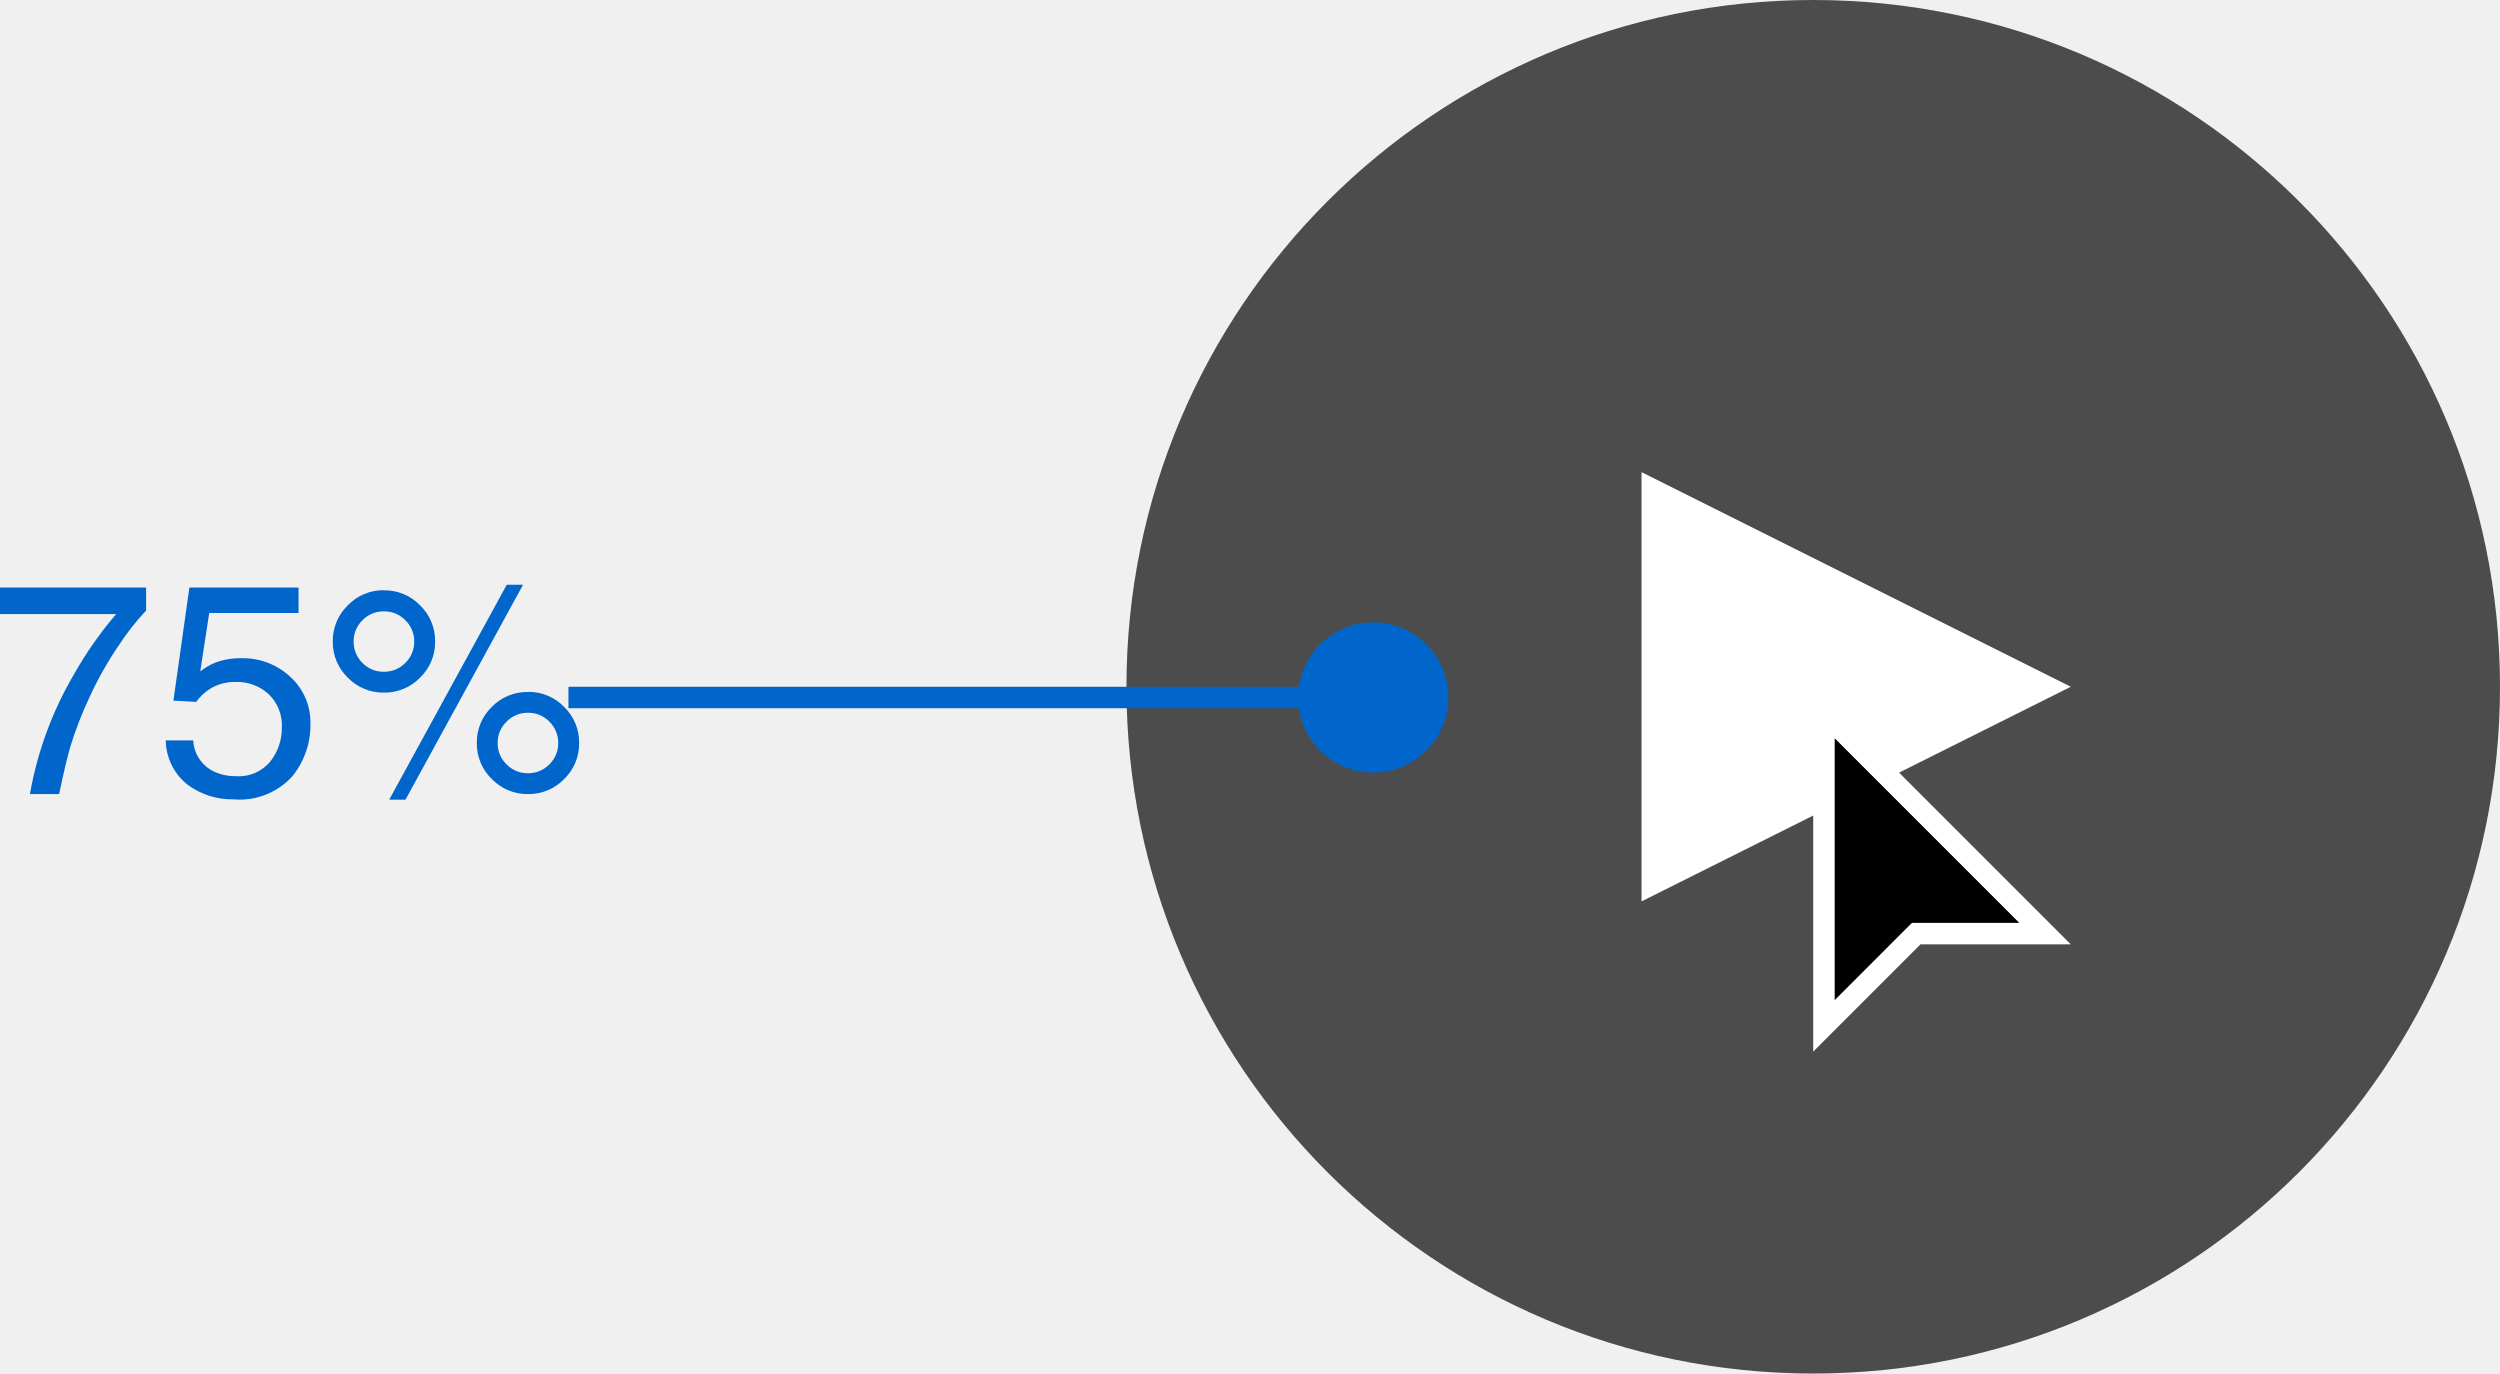
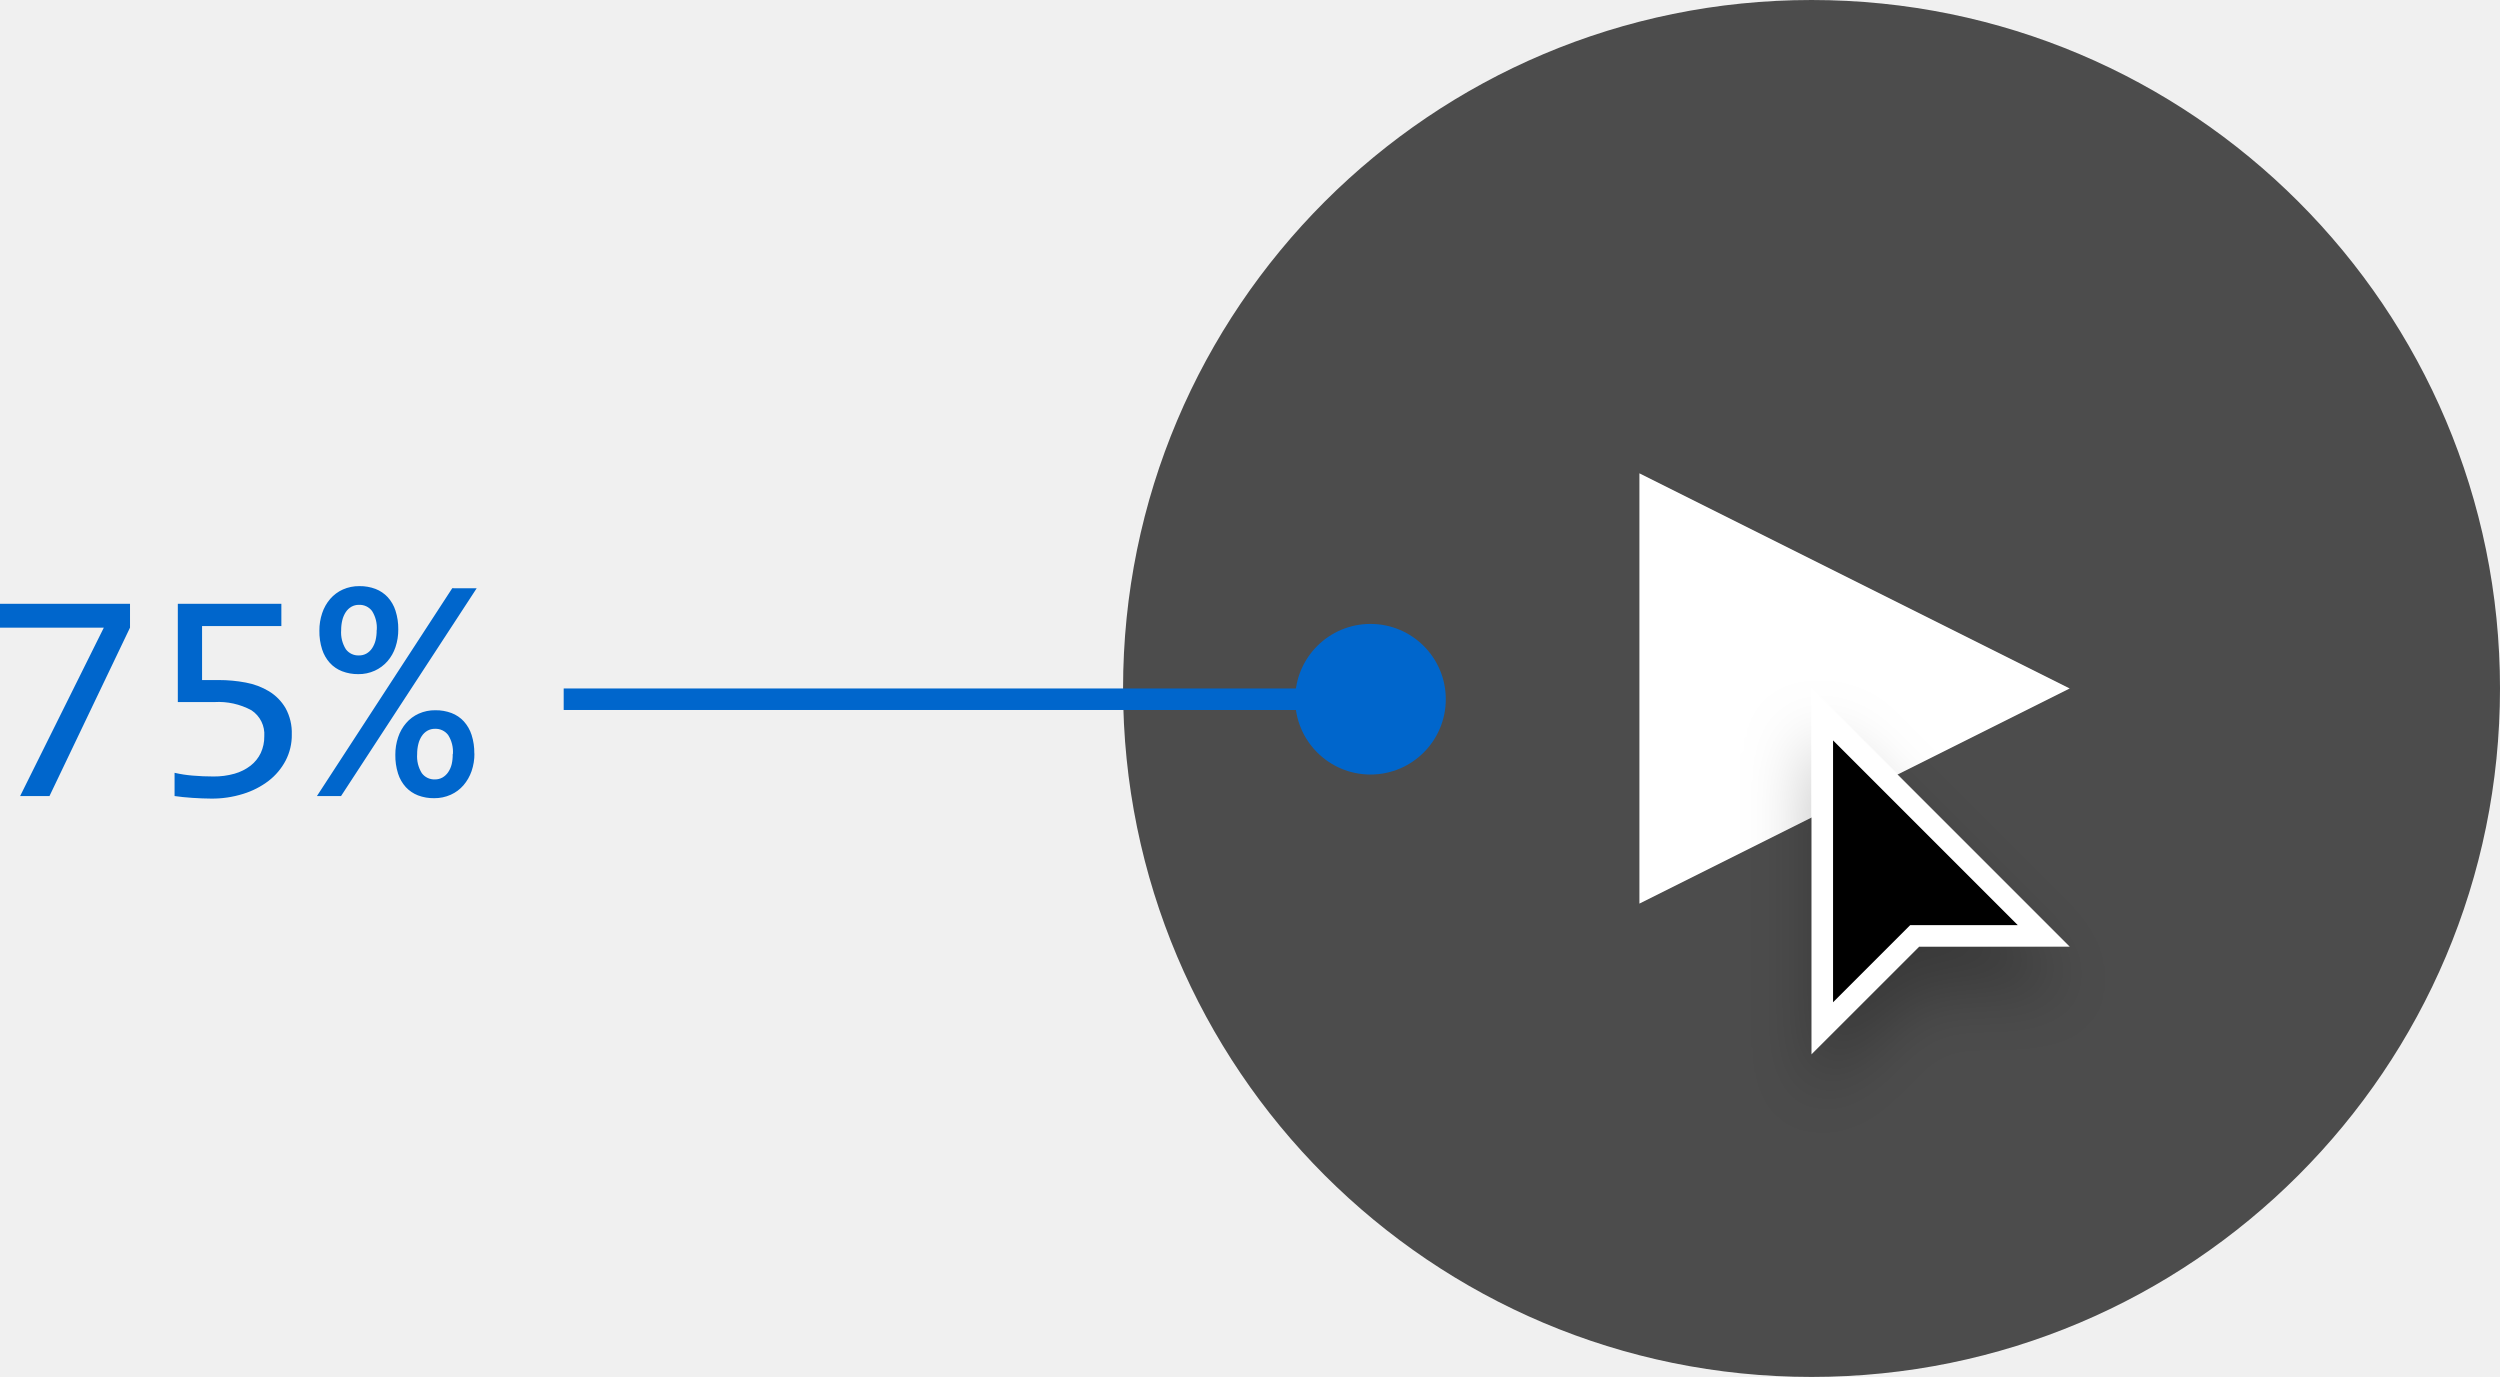
- <svg xmlns="http://www.w3.org/2000/svg" width="116.487" height="64" viewBox="0 0 116.487 64">
+ <svg xmlns="http://www.w3.org/2000/svg" width="116.2" height="64" viewBox="0 0 116.2 64">
  <defs>
-     <style>.a{fill:#151515;opacity:0.75;}.b{fill:#fff;}.c{fill:#06c;}</style>
+     <style>.a{fill:#151515;opacity:0.75;}.b,.e{fill:#fff;}.c{fill:#06c;}.d,.e{stroke:none;}.f{filter:url(#a);}</style>
+     <filter id="a" x="79.7" y="29.5" width="21" height="26" filterUnits="userSpaceOnUse">
+       <feOffset dy="2" input="SourceAlpha" />
+       <feGaussianBlur stdDeviation="1.5" result="b" />
+       <feFlood flood-opacity="0.251" />
+       <feComposite operator="in" in2="b" />
+       <feComposite in="SourceGraphic" />
+     </filter>
  </defs>
-   <g transform="translate(-509.513 -7347)">
-     <g transform="translate(562 7347)">
+   <g transform="translate(-509.8 -8214)">
+     <g transform="translate(562 8214)">
      <circle class="a" cx="32" cy="32" r="32" />
      <path class="b" d="M44,32,24,42V22Z" />
    </g>
-     <g transform="translate(509 7347)">
-       <path d="M85.5,47.8V33.2L95.8,43.5h-6l-.15.15L85.5,47.79Z" />
-       <path class="b" d="M86,46.6l3.3-3.3.3-.3h5L86,34.4V46.6M85,49V32L97,44H90Z" />
+     <g transform="translate(594 8246)">
+       <g class="f" transform="matrix(1, 0, 0, 1, -84.2, -32)">
+         <g transform="translate(84.2 32)">
+           <path class="d" d="M 0.5 15.793 L 0.5 1.207 L 10.793 11.5 L 5 11.5 L 4.793 11.5 L 4.646 11.646 L 0.5 15.793 Z" />
+           <path class="e" d="M 1 14.586 L 4.293 11.293 L 4.586 11 L 5 11 L 9.586 11 L 1 2.414 L 1 14.586 M -8.881784197001252e-16 17 L -8.881784197001252e-16 0 L 12 12 L 5 12 L -8.881784197001252e-16 17 Z" />
+         </g>
+       </g>
    </g>
-     <circle class="c" cx="3.5" cy="3.5" r="3.5" transform="translate(570 7376)" />
-     <path class="c" d="M536,7379h37v1H536Z" />
-     <path class="c" d="M7.321-9.625v1.073A11.434,11.434,0,0,0,6.067-6.959,16.15,16.15,0,0,0,4.683-4.512a16.725,16.725,0,0,0-.9,2.331Q3.582-1.5,3.268,0H1.907A16.752,16.752,0,0,1,3.958-5.578a17.659,17.659,0,0,1,1.969-2.81H.513V-9.625ZM9.516-2.5a1.706,1.706,0,0,0,.978,1.456A2.359,2.359,0,0,0,11.5-.834a1.9,1.9,0,0,0,1.62-.7,2.5,2.5,0,0,0,.526-1.545,2.019,2.019,0,0,0-.625-1.586,2.171,2.171,0,0,0-1.5-.561,2.26,2.26,0,0,0-1.09.246,2.336,2.336,0,0,0-.776.684L8.593-4.354l.745-5.271h5.086v1.189H10.261L9.844-5.715a3.057,3.057,0,0,1,.649-.39,3.3,3.3,0,0,1,1.265-.226,3.236,3.236,0,0,1,2.283.868,2.871,2.871,0,0,1,.937,2.2A3.777,3.777,0,0,1,14.12-.813,3.318,3.318,0,0,1,11.382.246,3.487,3.487,0,0,1,9.266-.427,2.671,2.671,0,0,1,8.237-2.5Zm15.6-2.263a2.292,2.292,0,0,1,1.682.7,2.292,2.292,0,0,1,.7,1.682A2.292,2.292,0,0,1,26.8-.7a2.292,2.292,0,0,1-1.682.7,2.3,2.3,0,0,1-1.688-.7,2.292,2.292,0,0,1-.7-1.682,2.292,2.292,0,0,1,.7-1.682A2.3,2.3,0,0,1,25.115-4.758Zm-.991-4.99h.759L19.407.26h-.759ZM18.4-5.7a1.364,1.364,0,0,0,1-.414,1.356,1.356,0,0,0,.414-.995A1.356,1.356,0,0,0,19.4-8.1a1.364,1.364,0,0,0-1-.414,1.362,1.362,0,0,0-.995.41,1.353,1.353,0,0,0-.414,1,1.356,1.356,0,0,0,.414.995A1.356,1.356,0,0,0,18.4-5.7Zm0-3.794a2.294,2.294,0,0,1,1.688.7,2.3,2.3,0,0,1,.7,1.685,2.292,2.292,0,0,1-.7,1.682,2.3,2.3,0,0,1-1.688.7,2.292,2.292,0,0,1-1.682-.7,2.292,2.292,0,0,1-.7-1.682,2.3,2.3,0,0,1,.7-1.685A2.286,2.286,0,0,1,18.4-9.5ZM25.115-.971a1.356,1.356,0,0,0,.995-.414,1.356,1.356,0,0,0,.414-.995,1.356,1.356,0,0,0-.414-.995,1.356,1.356,0,0,0-.995-.414,1.364,1.364,0,0,0-1,.414,1.356,1.356,0,0,0-.414.995,1.356,1.356,0,0,0,.414.995A1.364,1.364,0,0,0,25.115-.971Z" transform="translate(509 7384)" />
+     <circle class="c" cx="3.5" cy="3.5" r="3.5" transform="translate(570 8243)" />
+     <rect class="c" width="37" height="1" transform="translate(536 8246)" />
+     <path class="c" d="M6.843-7.827,3.1,0H1.736l3.89-7.827H.8V-8.935H6.843Zm7.52,4.97a2.563,2.563,0,0,1-.287,1.21,2.889,2.889,0,0,1-.79.94A3.768,3.768,0,0,1,12.1-.1a4.819,4.819,0,0,1-1.477.219q-.2,0-.427-.01T9.741.085Q9.516.068,9.3.048T8.914,0V-1.08a5.743,5.743,0,0,0,.844.13q.475.041.96.041a3.456,3.456,0,0,0,.984-.13,2.2,2.2,0,0,0,.745-.373A1.635,1.635,0,0,0,12.92-2a1.785,1.785,0,0,0,.164-.776,1.33,1.33,0,0,0-.6-1.213,3.222,3.222,0,0,0-1.719-.379h-1.7V-8.935h4.813V-7.9H10.192v2.509h.779a6.653,6.653,0,0,1,1.251.116,3.212,3.212,0,0,1,1.083.407,2.239,2.239,0,0,1,.766.779A2.369,2.369,0,0,1,14.362-2.857Zm8.593-6.8L16.652,0H15.531L21.82-9.659ZM19.312-7.745a2.528,2.528,0,0,1-.13.824,1.932,1.932,0,0,1-.373.656,1.758,1.758,0,0,1-.588.438,1.8,1.8,0,0,1-.769.161A2.039,2.039,0,0,1,16.7-5.8a1.507,1.507,0,0,1-.567-.386,1.738,1.738,0,0,1-.362-.632,2.722,2.722,0,0,1-.126-.868,2.506,2.506,0,0,1,.13-.817,1.97,1.97,0,0,1,.373-.66,1.7,1.7,0,0,1,.588-.437,1.834,1.834,0,0,1,.769-.157,2.039,2.039,0,0,1,.749.13,1.525,1.525,0,0,1,.567.383,1.7,1.7,0,0,1,.362.629A2.722,2.722,0,0,1,19.312-7.745Zm-1,.034a1.466,1.466,0,0,0-.219-.889.722.722,0,0,0-.608-.287.691.691,0,0,0-.352.089.786.786,0,0,0-.26.246,1.181,1.181,0,0,0-.161.373,1.9,1.9,0,0,0-.055.468,1.466,1.466,0,0,0,.219.889.722.722,0,0,0,.608.287.691.691,0,0,0,.352-.089.786.786,0,0,0,.26-.246,1.181,1.181,0,0,0,.161-.373A1.9,1.9,0,0,0,18.307-7.711Zm4.539,5.735a2.439,2.439,0,0,1-.133.82,2.025,2.025,0,0,1-.376.656,1.7,1.7,0,0,1-.588.438A1.834,1.834,0,0,1,20.979.1a2.039,2.039,0,0,1-.749-.13,1.525,1.525,0,0,1-.567-.383,1.7,1.7,0,0,1-.362-.632,2.754,2.754,0,0,1-.126-.872,2.506,2.506,0,0,1,.13-.817,1.97,1.97,0,0,1,.373-.66,1.7,1.7,0,0,1,.588-.437,1.834,1.834,0,0,1,.769-.157,2.066,2.066,0,0,1,.752.13,1.5,1.5,0,0,1,.571.386,1.738,1.738,0,0,1,.362.632A2.722,2.722,0,0,1,22.846-1.976Zm-1,.027a1.449,1.449,0,0,0-.222-.889.731.731,0,0,0-.612-.287.691.691,0,0,0-.352.089.786.786,0,0,0-.26.246,1.181,1.181,0,0,0-.161.373,1.9,1.9,0,0,0-.055.468,1.466,1.466,0,0,0,.219.889.722.722,0,0,0,.608.287.691.691,0,0,0,.352-.089.818.818,0,0,0,.263-.246,1.135,1.135,0,0,0,.164-.373A1.9,1.9,0,0,0,21.841-1.948Z" transform="translate(509 8251)" />
  </g>
</svg>
